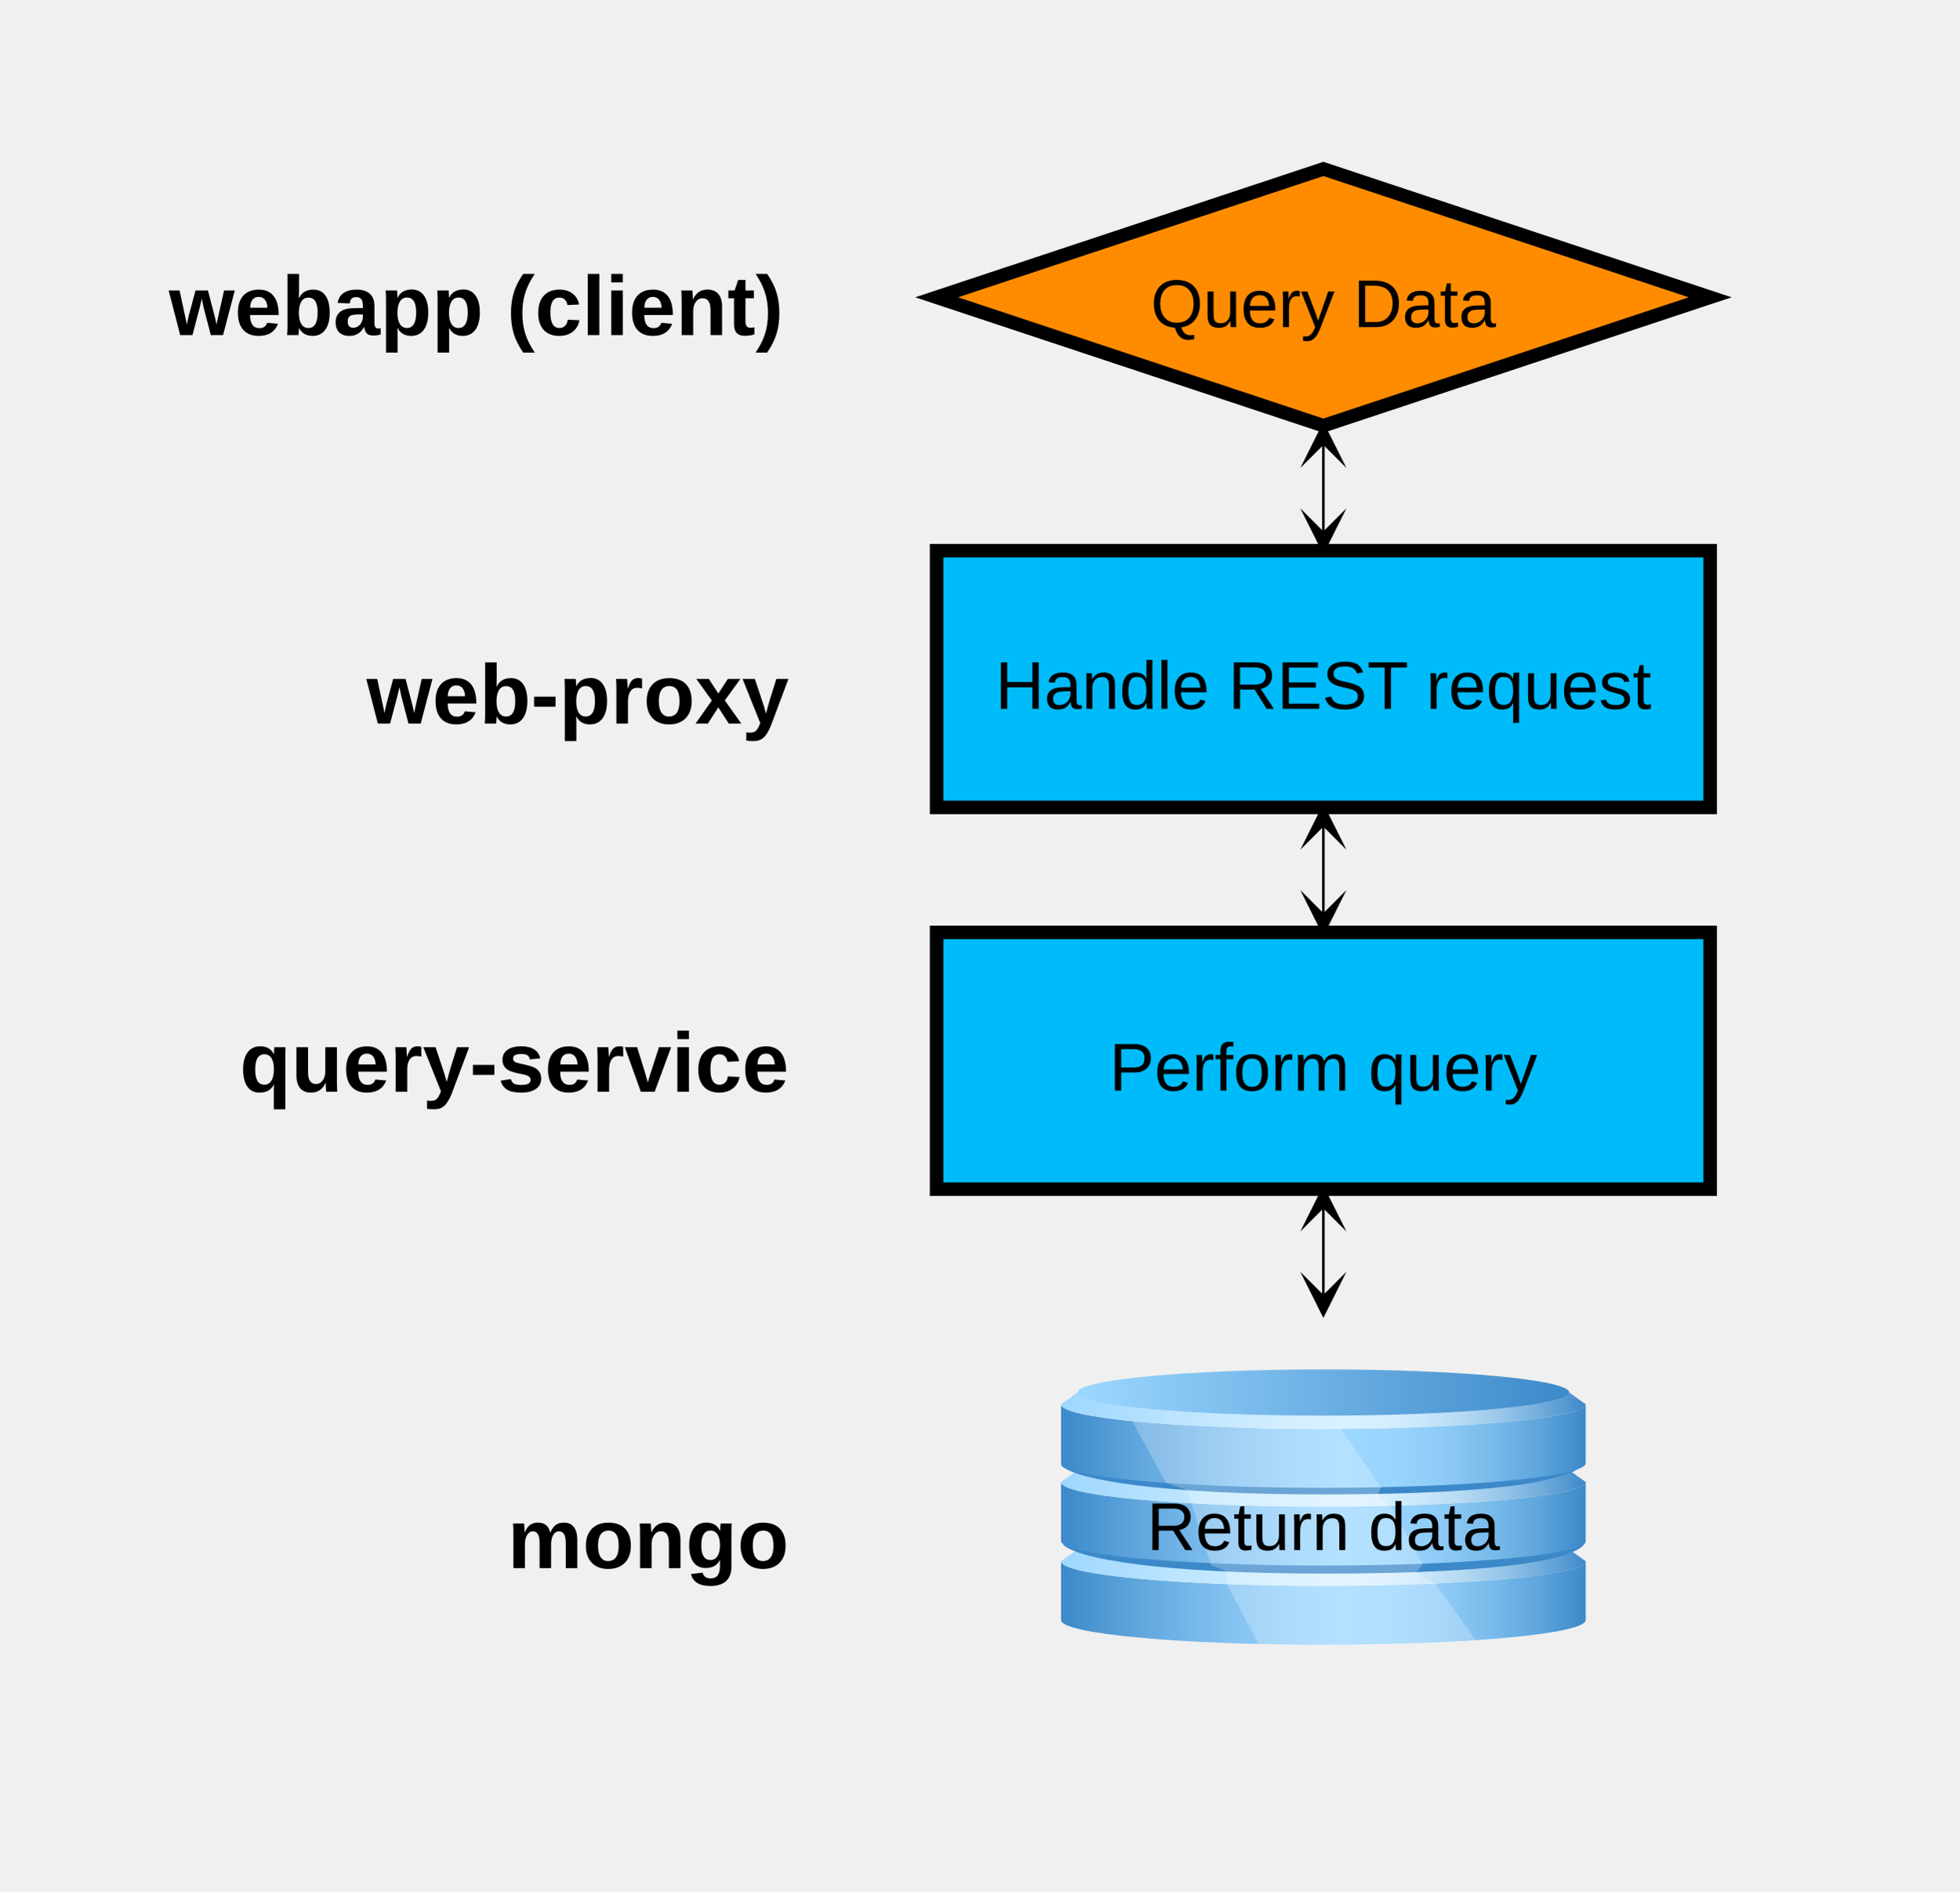
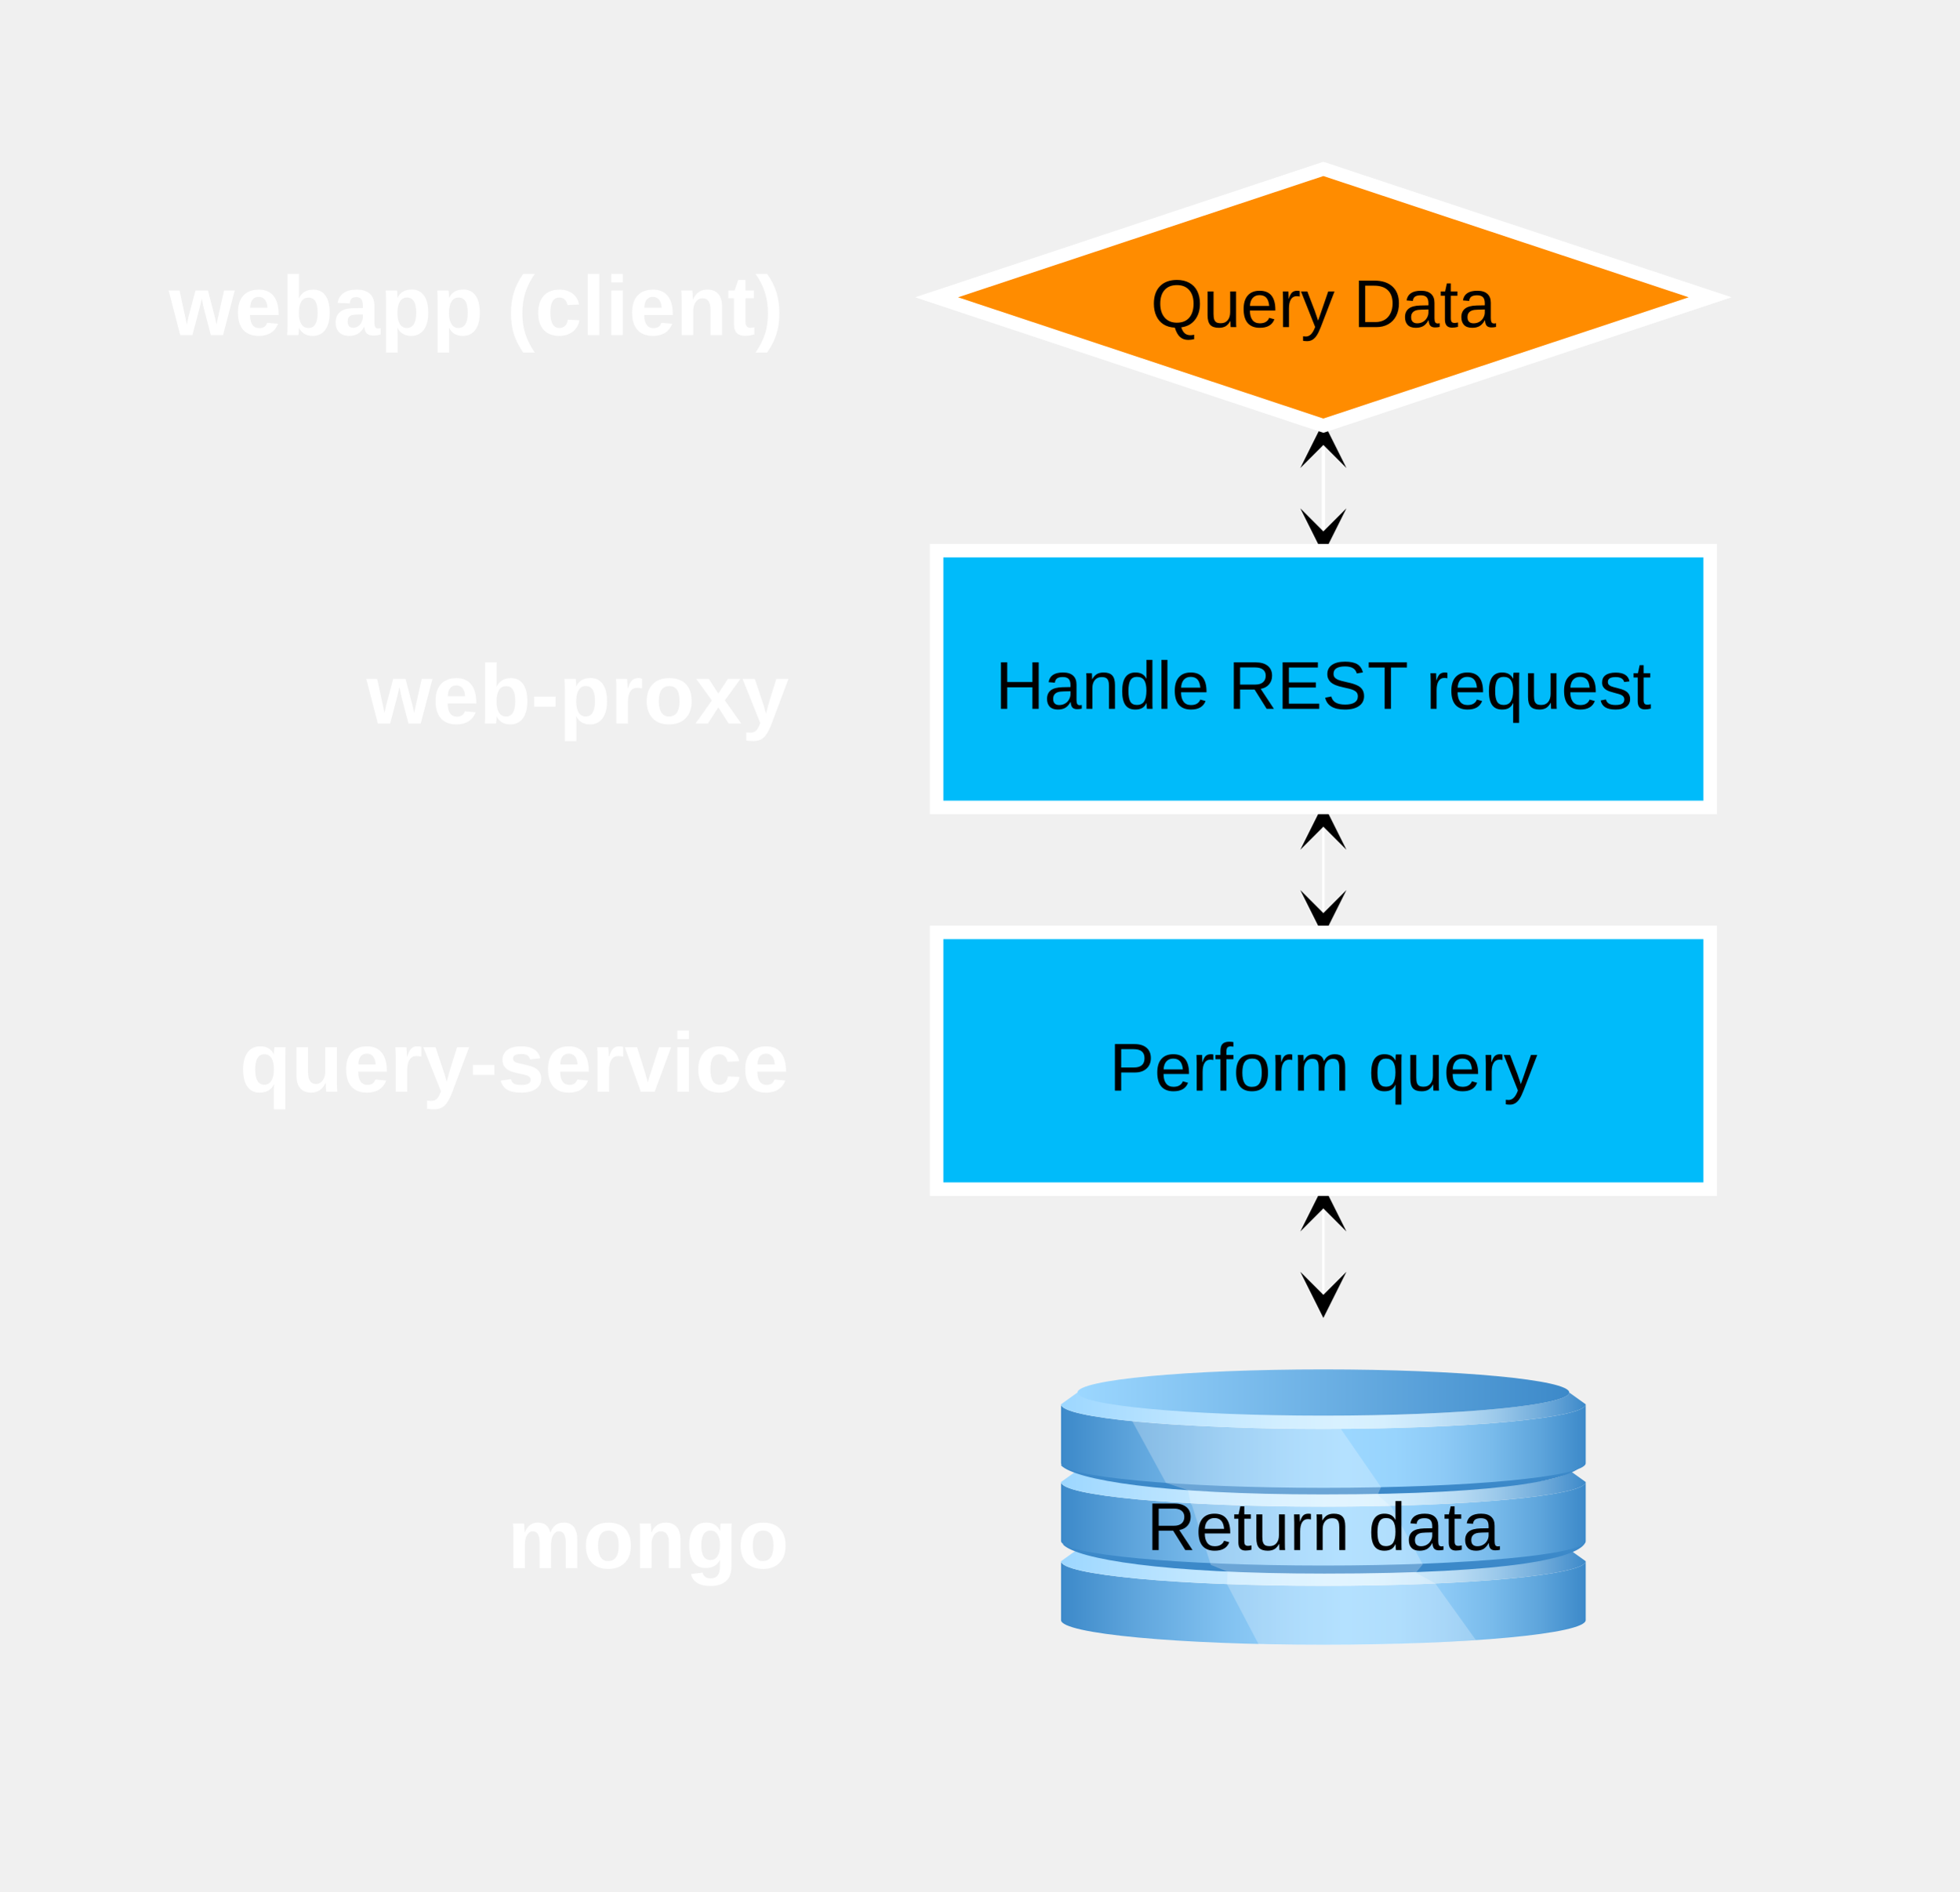
- <svg xmlns="http://www.w3.org/2000/svg" xmlns:xlink="http://www.w3.org/1999/xlink" width="580px" height="560px" viewBox="0 0 580 560" style="overflow: hidden; display: block; width: 580px; height: 560px;">
-   <defs>
+ <svg xmlns="http://www.w3.org/2000/svg" xmlns:xlink="http://www.w3.org/1999/xlink" width="580px" height="560px" viewBox="0 0 580 560" style="overflow: hidden; display: block; width: 580px; height: 560px;" version="1.1" id="svg5036">
+   <defs id="defs4801">
    <path fill="rgb(0,0,0)" stroke="rgb(0,0,0)" d="M 0,0 L 10,-5 L 5,0 L 10,5 Z" fill-opacity="1" stroke-opacity="1" stroke-width="1" stroke-linecap="butt" stroke-linejoin="miter" stroke-miterlimit="10" id="ygc159_0" />
  </defs>
-   <g style="pointer-events:visiblePainted" transform="translate(234.2701 331.9982)" image-rendering="auto" shape-rendering="auto">
-     <g>
-       <path fill="none" stroke="rgb(0,0,0)" d="M 157.5,-200.998 L 157.5,-173.998" stroke-opacity="1" stroke-width="0.75" stroke-linecap="butt" stroke-linejoin="miter" stroke-miterlimit="10" />
-       <use xlink:href="#ygc159_0" transform="matrix(0 -1 1 0 157.5 -168.998)" style="pointer-events: none;" />
-       <use xlink:href="#ygc159_0" transform="matrix(0 1 -1 0 157.5 -205.998)" style="pointer-events: none;" />
-     </g>
-     <g>
-       <path fill="none" stroke="rgb(0,0,0)" d="M 157.5,-87.998 L 157.5,-60.998" stroke-opacity="1" stroke-width="0.75" stroke-linecap="butt" stroke-linejoin="miter" stroke-miterlimit="10" />
-       <use xlink:href="#ygc159_0" transform="matrix(0 -1 1 0 157.5 -55.9982)" style="pointer-events: none;" />
-       <use xlink:href="#ygc159_0" transform="matrix(0 1 -1 0 157.5 -92.9982)" style="pointer-events: none;" />
-     </g>
-     <g>
-       <path fill="none" stroke="rgb(0,0,0)" d="M 157.5,25.002 L 157.5,52.002" stroke-opacity="1" stroke-width="0.75" stroke-linecap="butt" stroke-linejoin="miter" stroke-miterlimit="10" />
-       <use xlink:href="#ygc159_0" transform="matrix(0 -1 1 0 157.5 57.0018)" style="pointer-events: none;" />
-       <use xlink:href="#ygc159_0" transform="matrix(0 1 -1 0 157.5 20.0018)" style="pointer-events: none;" />
-     </g>
-     <path fill="rgb(255,140,0)" stroke="rgb(0,0,0)" d="M 114.5,0 L 229,38 L 114.5,76 L 0,38 Z" fill-opacity="1" stroke-opacity="1" stroke-width="4" stroke-linecap="butt" stroke-linejoin="miter" stroke-miterlimit="10" transform="translate(43 -281.9982)" />
-     <rect fill="rgb(0,187,250)" stroke="rgb(0,0,0)" stroke-opacity="1" stroke-width="4" stroke-linecap="butt" stroke-linejoin="miter" stroke-miterlimit="10" fill-opacity="1" height="76" y="-168.998" width="229" x="43" />
-     <rect fill="rgb(0,187,250)" stroke="rgb(0,0,0)" stroke-opacity="1" stroke-width="4" stroke-linecap="butt" stroke-linejoin="miter" stroke-miterlimit="10" fill-opacity="1" height="76" y="-55.998" width="229" x="43" />
-     <g>
-       <svg version="1.1" id="Ebene_4" x="19" y="57.002" width="277" height="122" viewBox="0 0 70 70" enable-background="new 0 0 70 70" xml:space="preserve" preserveAspectRatio="none">
-         <g id="disk_3_ygc0_">
-           <linearGradient id="SVGID_1__ygc0_" gradientUnits="userSpaceOnUse" x1="658.176" y1="-969.757" x2="697.426" y2="-969.757" gradientTransform="matrix(1 0 0 -1 -642.8008 -920.7012)">
-             <stop offset="0" style="stop-color:#3C89C9" />
-             <stop offset="0.148" style="stop-color:#60A6DD" />
-             <stop offset="0.311" style="stop-color:#81C1F0" />
-             <stop offset="0.448" style="stop-color:#95D1FB" />
-             <stop offset="0.539" style="stop-color:#9CD7FF" />
-             <stop offset="0.636" style="stop-color:#98D4FD" />
-             <stop offset="0.729" style="stop-color:#8DCAF6" />
-             <stop offset="0.821" style="stop-color:#79BBEB" />
-             <stop offset="0.912" style="stop-color:#5EA5DC" />
-             <stop offset="1" style="stop-color:#3C89C9" />
-           </linearGradient>
-           <path fill="url(#SVGID_1__ygc0_)" d="M35,46.15c-10.838,0-19.625-1.875-19.625-4.188v10c0,2.313,8.787,4.188,19.625,4.188   c10.839,0,19.625-1.875,19.625-4.188v-10C54.625,44.275,45.839,46.15,35,46.15z" />
-           <linearGradient id="SVGID_2__ygc0_" gradientUnits="userSpaceOnUse" x1="658.176" y1="-963.757" x2="697.426" y2="-963.757" gradientTransform="matrix(1 0 0 -1 -642.8008 -920.7012)">
-             <stop offset="0" style="stop-color:#9CD7FF" />
-             <stop offset="0.004" style="stop-color:#9DD7FF" />
-             <stop offset="0.227" style="stop-color:#BDE5FF" />
-             <stop offset="0.414" style="stop-color:#D1EEFF" />
-             <stop offset="0.539" style="stop-color:#D9F1FF" />
-             <stop offset="0.616" style="stop-color:#D5EFFE" />
-             <stop offset="0.689" style="stop-color:#C9E7FA" />
-             <stop offset="0.762" style="stop-color:#B6DAF3" />
-             <stop offset="0.834" style="stop-color:#9AC8EA" />
-             <stop offset="0.905" style="stop-color:#77B0DD" />
-             <stop offset="0.975" style="stop-color:#4D94CF" />
-             <stop offset="1" style="stop-color:#3C89C9" />
-           </linearGradient>
-           <path fill="url(#SVGID_2__ygc0_)" d="M35,46.15c10.839,0,19.625-1.875,19.625-4.188l-1.229-2c0,2.168-8.235,3.927-18.396,3.927   c-9.481,0-17.396-1.959-18.396-3.927l-1.229,2C15.375,44.275,24.162,46.15,35,46.15z" />
-           <path fill="#3C89C9" d="M35,35.855c10.16,0,19.625,2.775,19.625,2.775c-0.375,2.721-5.367,5.438-19.554,5.438   c-12.125,0-18.467-2.484-19.541-4.918C15.248,38.512,24.84,35.855,35,35.855z" />
-         </g>
-         <g id="disk_2_ygc0_">
-           <linearGradient id="SVGID_3__ygc0_" gradientUnits="userSpaceOnUse" x1="658.176" y1="-956.308" x2="697.426" y2="-956.308" gradientTransform="matrix(1 0 0 -1 -642.8008 -920.7012)">
-             <stop offset="0" style="stop-color:#3C89C9" />
-             <stop offset="0.148" style="stop-color:#60A6DD" />
-             <stop offset="0.311" style="stop-color:#81C1F0" />
-             <stop offset="0.448" style="stop-color:#95D1FB" />
-             <stop offset="0.539" style="stop-color:#9CD7FF" />
-             <stop offset="0.636" style="stop-color:#98D4FD" />
-             <stop offset="0.729" style="stop-color:#8DCAF6" />
-             <stop offset="0.821" style="stop-color:#79BBEB" />
-             <stop offset="0.912" style="stop-color:#5EA5DC" />
-             <stop offset="1" style="stop-color:#3C89C9" />
-           </linearGradient>
-           <path fill="url(#SVGID_3__ygc0_)" d="M35,32.7c-10.838,0-19.625-1.875-19.625-4.188v10c0,2.313,8.787,4.188,19.625,4.188   c10.839,0,19.625-1.875,19.625-4.188v-10C54.625,30.825,45.839,32.7,35,32.7z" />
-           <linearGradient id="SVGID_4__ygc0_" gradientUnits="userSpaceOnUse" x1="658.176" y1="-950.308" x2="697.426" y2="-950.308" gradientTransform="matrix(1 0 0 -1 -642.8008 -920.7012)">
-             <stop offset="0" style="stop-color:#9CD7FF" />
-             <stop offset="0.004" style="stop-color:#9DD7FF" />
-             <stop offset="0.227" style="stop-color:#BDE5FF" />
-             <stop offset="0.414" style="stop-color:#D1EEFF" />
-             <stop offset="0.539" style="stop-color:#D9F1FF" />
-             <stop offset="0.616" style="stop-color:#D5EFFE" />
-             <stop offset="0.689" style="stop-color:#C9E7FA" />
-             <stop offset="0.762" style="stop-color:#B6DAF3" />
-             <stop offset="0.834" style="stop-color:#9AC8EA" />
-             <stop offset="0.905" style="stop-color:#77B0DD" />
-             <stop offset="0.975" style="stop-color:#4D94CF" />
-             <stop offset="1" style="stop-color:#3C89C9" />
-           </linearGradient>
-           <path fill="url(#SVGID_4__ygc0_)" d="M35,32.7c10.839,0,19.625-1.875,19.625-4.188l-1.229-2c0,2.168-8.235,3.926-18.396,3.926   c-9.481,0-17.396-1.959-18.396-3.926l-1.229,2C15.375,30.825,24.162,32.7,35,32.7z" />
-           <path fill="#3C89C9" d="M34.851,22.406c10.161,0,19.625,2.775,19.625,2.775c-0.375,2.721-5.367,5.438-19.555,5.438   c-12.125,0-18.467-2.485-19.541-4.918C15.098,25.061,24.691,22.406,34.851,22.406z" />
-         </g>
-         <g id="disk_1_ygc0_">
-           <linearGradient id="SVGID_5__ygc0_" gradientUnits="userSpaceOnUse" x1="658.176" y1="-943.107" x2="697.426" y2="-943.107" gradientTransform="matrix(1 0 0 -1 -642.8008 -920.7012)">
-             <stop offset="0" style="stop-color:#3C89C9" />
-             <stop offset="0.148" style="stop-color:#60A6DD" />
-             <stop offset="0.311" style="stop-color:#81C1F0" />
-             <stop offset="0.448" style="stop-color:#95D1FB" />
-             <stop offset="0.539" style="stop-color:#9CD7FF" />
-             <stop offset="0.636" style="stop-color:#98D4FD" />
-             <stop offset="0.729" style="stop-color:#8DCAF6" />
-             <stop offset="0.821" style="stop-color:#79BBEB" />
-             <stop offset="0.912" style="stop-color:#5EA5DC" />
-             <stop offset="1" style="stop-color:#3C89C9" />
-           </linearGradient>
-           <path fill="url(#SVGID_5__ygc0_)" d="M35,19.5c-10.838,0-19.625-1.875-19.625-4.188v10c0,2.313,8.787,4.188,19.625,4.188   c10.839,0,19.625-1.875,19.625-4.188v-10C54.625,17.625,45.839,19.5,35,19.5z" />
-           <linearGradient id="SVGID_6__ygc0_" gradientUnits="userSpaceOnUse" x1="658.176" y1="-937.107" x2="697.426" y2="-937.107" gradientTransform="matrix(1 0 0 -1 -642.8008 -920.7012)">
-             <stop offset="0" style="stop-color:#9CD7FF" />
-             <stop offset="0.004" style="stop-color:#9DD7FF" />
-             <stop offset="0.227" style="stop-color:#BDE5FF" />
-             <stop offset="0.414" style="stop-color:#D1EEFF" />
-             <stop offset="0.539" style="stop-color:#D9F1FF" />
-             <stop offset="0.616" style="stop-color:#D5EFFE" />
-             <stop offset="0.689" style="stop-color:#C9E7FA" />
-             <stop offset="0.762" style="stop-color:#B6DAF3" />
-             <stop offset="0.834" style="stop-color:#9AC8EA" />
-             <stop offset="0.905" style="stop-color:#77B0DD" />
-             <stop offset="0.975" style="stop-color:#4D94CF" />
-             <stop offset="1" style="stop-color:#3C89C9" />
-           </linearGradient>
-           <path fill="url(#SVGID_6__ygc0_)" d="M35,19.5c10.839,0,19.625-1.875,19.625-4.188l-1.229-2c0,2.168-8.235,3.926-18.396,3.926   c-9.481,0-17.396-1.959-18.396-3.926l-1.229,2C15.375,17.625,24.162,19.5,35,19.5z" />
-           <linearGradient id="SVGID_7__ygc0_" gradientUnits="userSpaceOnUse" x1="659.404" y1="-934.014" x2="696.197" y2="-934.014" gradientTransform="matrix(1 0 0 -1 -642.8008 -920.7012)">
-             <stop offset="0" style="stop-color:#9CD7FF" />
-             <stop offset="1" style="stop-color:#3C89C9" />
-           </linearGradient>
-           <ellipse fill="url(#SVGID_7__ygc0_)" cx="35" cy="13.313" rx="18.396" ry="3.926" />
-         </g>
-         <path opacity="0.24" fill="#FFFFFF" enable-background="new    " d="M46.415,55.369c0,0-4.354,0.664-7.29,0.781  c-3.125,0.125-8.952,0-8.952,0l-2.384-10.292l0.044-2.108l-1.251-1.154l-1.418-10.185l-0.082-0.119l-0.207-2.375l-1.65-1.254  L20.704,18.18c0,0,4.213,0.903,7.234,1.07s8.375,0.25,8.375,0.25l3,9.875l-0.25,1.313l1.063,2.168l2.312,9.645l-0.521,1.416  l1.46,1.834L46.415,55.369z" />
-       </svg>
-     </g>
-     <g transform="translate(43 -281.9982)">
-       <text font-family="Arial" font-size="20px" font-style="normal" font-weight="normal" text-anchor="middle" fill="rgb(0,0,0)" fill-opacity="1" dy="1em" transform="translate(114.5 26.82812)">Query Data</text>
-     </g>
-     <g transform="translate(-184.2701 -257.8185)">
-       <text font-family="Arial" font-size="25px" font-style="normal" font-weight="bold" text-anchor="start" fill="rgb(0,0,0)" fill-opacity="1" dy="1em" transform="translate(0 0)">webapp (client)</text>
-     </g>
-     <g transform="translate(-125.7608 -142.8182)">
-       <text font-family="Arial" font-size="25px" font-style="normal" font-weight="bold" text-anchor="start" fill="rgb(0,0,0)" fill-opacity="1" dy="1em" transform="translate(0 0)">web-proxy</text>
-     </g>
-     <g transform="translate(-163.3362 -33.81815)">
-       <text font-family="Arial" font-size="25px" font-style="normal" font-weight="bold" text-anchor="start" fill="rgb(0,0,0)" fill-opacity="1" dy="1em" transform="translate(0 0)">query-service</text>
-     </g>
-     <g transform="translate(-84.04689 107.1818)">
-       <text font-family="Arial" font-size="25px" font-style="normal" font-weight="bold" text-anchor="start" fill="rgb(0,0,0)" fill-opacity="1" dy="1em" transform="translate(0 0)">mongo</text>
-     </g>
-     <g transform="translate(43 -168.9982)">
-       <text font-family="Arial" font-size="20px" font-style="normal" font-weight="normal" text-anchor="middle" fill="rgb(0,0,0)" fill-opacity="1" dy="1em" transform="translate(114.5 26.82812)">Handle REST request</text>
-     </g>
-     <g transform="translate(43 -55.99815)">
-       <text font-family="Arial" font-size="20px" font-style="normal" font-weight="normal" text-anchor="middle" fill="rgb(0,0,0)" fill-opacity="1" dy="1em" transform="translate(114.5 26.82812)">Perform query</text>
-     </g>
-     <g transform="translate(19 57.00185)">
-       <text font-family="Arial" font-size="20px" font-style="normal" font-weight="normal" text-anchor="middle" fill="rgb(0,0,0)" fill-opacity="1" dy="1em" transform="translate(138.5 49.82812)">Return data</text>
-     </g>
+   <g style="image-rendering:auto;shape-rendering:auto;stroke:#ffffff;fill:#ffffff;stroke-width:1;stroke-miterlimit:4;stroke-dasharray:none" id="g4809" transform="translate(234.2701,331.9982)">
+     <path style="fill:#ffffff;stroke:#ffffff;stroke-width:1;stroke-linecap:butt;stroke-linejoin:miter;stroke-miterlimit:4;stroke-opacity:1;stroke-dasharray:none" id="path4803" stroke-miterlimit="10" d="m 157.5,-200.998 v 27" />
+     <use height="100%" width="100%" y="0" x="0" id="use4805" transform="rotate(-90,-5.749,-163.249)" xlink:href="#ygc159_0" style="stroke:#ffffff;fill:#ffffff;stroke-width:1;stroke-miterlimit:4;stroke-dasharray:none" />
+     <use height="100%" width="100%" y="0" x="0" id="use4807" transform="rotate(90,181.749,-24.249)" xlink:href="#ygc159_0" style="stroke:#ffffff;fill:#ffffff;stroke-width:1;stroke-miterlimit:4;stroke-dasharray:none" />
+   </g>
+   <g style="image-rendering:auto;shape-rendering:auto;stroke:#ffffff" id="g4817" transform="translate(234.2701,331.9982)">
+     <path style="fill:none;stroke:#ffffff;stroke-width:0.75;stroke-linecap:butt;stroke-linejoin:miter;stroke-miterlimit:10;stroke-opacity:1" id="path4811" stroke-miterlimit="10" d="m 157.5,-87.998 v 27" />
+     <use height="100%" width="100%" y="0" x="0" id="use4813" transform="rotate(-90,50.7509,-106.7491)" xlink:href="#ygc159_0" style="stroke:#ffffff" />
+     <use height="100%" width="100%" y="0" x="0" id="use4815" transform="rotate(90,125.2491,32.2509)" xlink:href="#ygc159_0" style="stroke:#ffffff" />
+   </g>
+   <g style="image-rendering:auto;shape-rendering:auto;stroke:#ffffff" id="g4825" transform="translate(234.2701,331.9982)">
+     <path style="fill:none;stroke:#ffffff;stroke-width:0.75;stroke-linecap:butt;stroke-linejoin:miter;stroke-miterlimit:10;stroke-opacity:1" id="path4819" stroke-miterlimit="10" d="m 157.5,25.002 v 27" />
+     <use height="100%" width="100%" y="0" x="0" id="use4821" transform="rotate(-90,107.2509,-50.2491)" xlink:href="#ygc159_0" style="stroke:#ffffff" />
+     <use height="100%" width="100%" y="0" x="0" id="use4823" transform="rotate(90,68.7491,88.7509)" xlink:href="#ygc159_0" style="stroke:#ffffff" />
+   </g>
+   <path style="fill:#ff8c00;fill-opacity:1;stroke:#ffffff;stroke-width:4;stroke-linecap:butt;stroke-linejoin:miter;stroke-miterlimit:10;stroke-opacity:1;image-rendering:auto;shape-rendering:auto" id="path4827" stroke-miterlimit="10" d="m 391.77,50 114.5,38 -114.5,38 -114.5,-38 z" />
+   <rect style="fill:#00bbfa;fill-opacity:1;stroke:#ffffff;stroke-width:4;stroke-linecap:butt;stroke-linejoin:miter;stroke-miterlimit:10;stroke-opacity:1;image-rendering:auto;shape-rendering:auto" id="rect4829" x="277.27" width="229" y="163" height="76" stroke-miterlimit="10" />
+   <rect style="fill:#00bbfa;fill-opacity:1;stroke:#ffffff;stroke-width:4;stroke-linecap:butt;stroke-linejoin:miter;stroke-miterlimit:10;stroke-opacity:1;image-rendering:auto;shape-rendering:auto" id="rect4831" x="277.27" width="229" y="276" height="76" stroke-miterlimit="10" />
+   <g style="image-rendering:auto;shape-rendering:auto" id="g5000" transform="translate(234.2701,331.9982)">
+     <svg preserveAspectRatio="none" xml:space="preserve" enable-background="new 0 0 70 70" viewBox="0 0 70 70" height="122" width="277" y="57.002" x="19" id="Ebene_4" version="1.1">
+       <g id="disk_3_ygc0_">
+         <linearGradient gradientTransform="matrix(1,0,0,-1,-642.8008,-920.7012)" y2="-969.757" x2="697.426" y1="-969.757" x1="658.176" gradientUnits="userSpaceOnUse" id="SVGID_1__ygc0_">
+           <stop id="stop4833" style="stop-color:#3C89C9" offset="0" />
+           <stop id="stop4835" style="stop-color:#60A6DD" offset="0.148" />
+           <stop id="stop4837" style="stop-color:#81C1F0" offset="0.311" />
+           <stop id="stop4839" style="stop-color:#95D1FB" offset="0.448" />
+           <stop id="stop4841" style="stop-color:#9CD7FF" offset="0.539" />
+           <stop id="stop4843" style="stop-color:#98D4FD" offset="0.636" />
+           <stop id="stop4845" style="stop-color:#8DCAF6" offset="0.729" />
+           <stop id="stop4847" style="stop-color:#79BBEB" offset="0.821" />
+           <stop id="stop4849" style="stop-color:#5EA5DC" offset="0.912" />
+           <stop id="stop4851" style="stop-color:#3C89C9" offset="1" />
+         </linearGradient>
+         <path style="fill:url(#SVGID_1__ygc0_)" id="path4854" d="m 35,46.15 c -10.838,0 -19.625,-1.875 -19.625,-4.188 v 10 c 0,2.313 8.787,4.188 19.625,4.188 10.839,0 19.625,-1.875 19.625,-4.188 v -10 c 0,2.313 -8.786,4.188 -19.625,4.188 z" />
+         <linearGradient gradientTransform="matrix(1,0,0,-1,-642.8008,-920.7012)" y2="-963.757" x2="697.426" y1="-963.757" x1="658.176" gradientUnits="userSpaceOnUse" id="SVGID_2__ygc0_">
+           <stop id="stop4856" style="stop-color:#9CD7FF" offset="0" />
+           <stop id="stop4858" style="stop-color:#9DD7FF" offset="0.004" />
+           <stop id="stop4860" style="stop-color:#BDE5FF" offset="0.227" />
+           <stop id="stop4862" style="stop-color:#D1EEFF" offset="0.414" />
+           <stop id="stop4864" style="stop-color:#D9F1FF" offset="0.539" />
+           <stop id="stop4866" style="stop-color:#D5EFFE" offset="0.616" />
+           <stop id="stop4868" style="stop-color:#C9E7FA" offset="0.689" />
+           <stop id="stop4870" style="stop-color:#B6DAF3" offset="0.762" />
+           <stop id="stop4872" style="stop-color:#9AC8EA" offset="0.834" />
+           <stop id="stop4874" style="stop-color:#77B0DD" offset="0.905" />
+           <stop id="stop4876" style="stop-color:#4D94CF" offset="0.975" />
+           <stop id="stop4878" style="stop-color:#3C89C9" offset="1" />
+         </linearGradient>
+         <path style="fill:url(#SVGID_2__ygc0_)" id="path4881" d="m 35,46.15 c 10.839,0 19.625,-1.875 19.625,-4.188 l -1.229,-2 c 0,2.168 -8.235,3.927 -18.396,3.927 -9.481,0 -17.396,-1.959 -18.396,-3.927 l -1.229,2 c 0,2.313 8.787,4.188 19.625,4.188 z" />
+         <path style="fill:#3c89c9" id="path4883" d="m 35,35.855 c 10.16,0 19.625,2.775 19.625,2.775 -0.375,2.721 -5.367,5.438 -19.554,5.438 -12.125,0 -18.467,-2.484 -19.541,-4.918 -0.282,-0.638 9.31,-3.295 19.47,-3.295 z" />
+       </g>
+       <g id="disk_2_ygc0_">
+         <linearGradient gradientTransform="matrix(1,0,0,-1,-642.8008,-920.7012)" y2="-956.308" x2="697.426" y1="-956.308" x1="658.176" gradientUnits="userSpaceOnUse" id="SVGID_3__ygc0_">
+           <stop id="stop4886" style="stop-color:#3C89C9" offset="0" />
+           <stop id="stop4888" style="stop-color:#60A6DD" offset="0.148" />
+           <stop id="stop4890" style="stop-color:#81C1F0" offset="0.311" />
+           <stop id="stop4892" style="stop-color:#95D1FB" offset="0.448" />
+           <stop id="stop4894" style="stop-color:#9CD7FF" offset="0.539" />
+           <stop id="stop4896" style="stop-color:#98D4FD" offset="0.636" />
+           <stop id="stop4898" style="stop-color:#8DCAF6" offset="0.729" />
+           <stop id="stop4900" style="stop-color:#79BBEB" offset="0.821" />
+           <stop id="stop4902" style="stop-color:#5EA5DC" offset="0.912" />
+           <stop id="stop4904" style="stop-color:#3C89C9" offset="1" />
+         </linearGradient>
+         <path style="fill:url(#SVGID_3__ygc0_)" id="path4907" d="m 35,32.7 c -10.838,0 -19.625,-1.875 -19.625,-4.188 v 10 c 0,2.313 8.787,4.188 19.625,4.188 10.839,0 19.625,-1.875 19.625,-4.188 v -10 C 54.625,30.825 45.839,32.7 35,32.7 Z" />
+         <linearGradient gradientTransform="matrix(1,0,0,-1,-642.8008,-920.7012)" y2="-950.308" x2="697.426" y1="-950.308" x1="658.176" gradientUnits="userSpaceOnUse" id="SVGID_4__ygc0_">
+           <stop id="stop4909" style="stop-color:#9CD7FF" offset="0" />
+           <stop id="stop4911" style="stop-color:#9DD7FF" offset="0.004" />
+           <stop id="stop4913" style="stop-color:#BDE5FF" offset="0.227" />
+           <stop id="stop4915" style="stop-color:#D1EEFF" offset="0.414" />
+           <stop id="stop4917" style="stop-color:#D9F1FF" offset="0.539" />
+           <stop id="stop4919" style="stop-color:#D5EFFE" offset="0.616" />
+           <stop id="stop4921" style="stop-color:#C9E7FA" offset="0.689" />
+           <stop id="stop4923" style="stop-color:#B6DAF3" offset="0.762" />
+           <stop id="stop4925" style="stop-color:#9AC8EA" offset="0.834" />
+           <stop id="stop4927" style="stop-color:#77B0DD" offset="0.905" />
+           <stop id="stop4929" style="stop-color:#4D94CF" offset="0.975" />
+           <stop id="stop4931" style="stop-color:#3C89C9" offset="1" />
+         </linearGradient>
+         <path style="fill:url(#SVGID_4__ygc0_)" id="path4934" d="m 35,32.7 c 10.839,0 19.625,-1.875 19.625,-4.188 l -1.229,-2 c 0,2.168 -8.235,3.926 -18.396,3.926 -9.481,0 -17.396,-1.959 -18.396,-3.926 l -1.229,2 c 0,2.313 8.787,4.188 19.625,4.188 z" />
+         <path style="fill:#3c89c9" id="path4936" d="m 34.851,22.406 c 10.161,0 19.625,2.775 19.625,2.775 -0.375,2.721 -5.367,5.438 -19.555,5.438 -12.125,0 -18.467,-2.485 -19.541,-4.918 -0.282,-0.64 9.311,-3.295 19.471,-3.295 z" />
+       </g>
+       <g id="disk_1_ygc0_">
+         <linearGradient gradientTransform="matrix(1,0,0,-1,-642.8008,-920.7012)" y2="-943.107" x2="697.426" y1="-943.107" x1="658.176" gradientUnits="userSpaceOnUse" id="SVGID_5__ygc0_">
+           <stop id="stop4939" style="stop-color:#3C89C9" offset="0" />
+           <stop id="stop4941" style="stop-color:#60A6DD" offset="0.148" />
+           <stop id="stop4943" style="stop-color:#81C1F0" offset="0.311" />
+           <stop id="stop4945" style="stop-color:#95D1FB" offset="0.448" />
+           <stop id="stop4947" style="stop-color:#9CD7FF" offset="0.539" />
+           <stop id="stop4949" style="stop-color:#98D4FD" offset="0.636" />
+           <stop id="stop4951" style="stop-color:#8DCAF6" offset="0.729" />
+           <stop id="stop4953" style="stop-color:#79BBEB" offset="0.821" />
+           <stop id="stop4955" style="stop-color:#5EA5DC" offset="0.912" />
+           <stop id="stop4957" style="stop-color:#3C89C9" offset="1" />
+         </linearGradient>
+         <path style="fill:url(#SVGID_5__ygc0_)" id="path4960" d="m 35,19.5 c -10.838,0 -19.625,-1.875 -19.625,-4.188 v 10 c 0,2.313 8.787,4.188 19.625,4.188 10.839,0 19.625,-1.875 19.625,-4.188 v -10 C 54.625,17.625 45.839,19.5 35,19.5 Z" />
+         <linearGradient gradientTransform="matrix(1,0,0,-1,-642.8008,-920.7012)" y2="-937.107" x2="697.426" y1="-937.107" x1="658.176" gradientUnits="userSpaceOnUse" id="SVGID_6__ygc0_">
+           <stop id="stop4962" style="stop-color:#9CD7FF" offset="0" />
+           <stop id="stop4964" style="stop-color:#9DD7FF" offset="0.004" />
+           <stop id="stop4966" style="stop-color:#BDE5FF" offset="0.227" />
+           <stop id="stop4968" style="stop-color:#D1EEFF" offset="0.414" />
+           <stop id="stop4970" style="stop-color:#D9F1FF" offset="0.539" />
+           <stop id="stop4972" style="stop-color:#D5EFFE" offset="0.616" />
+           <stop id="stop4974" style="stop-color:#C9E7FA" offset="0.689" />
+           <stop id="stop4976" style="stop-color:#B6DAF3" offset="0.762" />
+           <stop id="stop4978" style="stop-color:#9AC8EA" offset="0.834" />
+           <stop id="stop4980" style="stop-color:#77B0DD" offset="0.905" />
+           <stop id="stop4982" style="stop-color:#4D94CF" offset="0.975" />
+           <stop id="stop4984" style="stop-color:#3C89C9" offset="1" />
+         </linearGradient>
+         <path style="fill:url(#SVGID_6__ygc0_)" id="path4987" d="m 35,19.5 c 10.839,0 19.625,-1.875 19.625,-4.188 l -1.229,-2 c 0,2.168 -8.235,3.926 -18.396,3.926 -9.481,0 -17.396,-1.959 -18.396,-3.926 l -1.229,2 c 0,2.313 8.787,4.188 19.625,4.188 z" />
+         <linearGradient gradientTransform="matrix(1,0,0,-1,-642.8008,-920.7012)" y2="-934.014" x2="696.197" y1="-934.014" x1="659.404" gradientUnits="userSpaceOnUse" id="SVGID_7__ygc0_">
+           <stop id="stop4989" style="stop-color:#9CD7FF" offset="0" />
+           <stop id="stop4991" style="stop-color:#3C89C9" offset="1" />
+         </linearGradient>
+         <ellipse style="fill:url(#SVGID_7__ygc0_)" id="ellipse4994" ry="3.926" rx="18.396" cy="13.313" cx="35" />
+       </g>
+       <path style="opacity:0.24;fill:#ffffff" id="path4997" d="m 46.415,55.369 c 0,0 -4.354,0.664 -7.29,0.781 -3.125,0.125 -8.952,0 -8.952,0 L 27.789,45.858 27.833,43.75 26.582,42.596 25.164,32.411 25.082,32.292 24.875,29.917 23.225,28.663 20.704,18.18 c 0,0 4.213,0.903 7.234,1.07 3.021,0.167 8.375,0.25 8.375,0.25 l 3,9.875 -0.25,1.313 1.063,2.168 2.312,9.645 -0.521,1.416 1.46,1.834 z" enable-background="new    " />
+     </svg>
+   </g>
+   <g style="image-rendering:auto;shape-rendering:auto" id="g5004" transform="translate(277.2701,50)">
+     <text style="font-style:normal;font-weight:normal;font-size:20px;font-family:Arial;text-anchor:middle;fill:#000000;fill-opacity:1" id="text5002" transform="translate(114.5,26.82812)" dy="1em" font-weight="normal" font-style="normal" font-size="20px">Query Data</text>
+   </g>
+   <g style="image-rendering:auto;shape-rendering:auto;fill:#ffffff" id="g5008" transform="translate(50,74.17968)">
+     <text style="font-style:normal;font-weight:bold;font-size:25px;font-family:Arial;text-anchor:start;fill:#ffffff;fill-opacity:1" id="text5006" dy="1em" font-weight="bold" font-style="normal" font-size="25px">webapp (client)</text>
+   </g>
+   <g style="image-rendering:auto;shape-rendering:auto;fill:#ffffff" id="g5012" transform="translate(108.5094,189.18)">
+     <text style="font-style:normal;font-weight:bold;font-size:25px;font-family:Arial;text-anchor:start;fill:#ffffff;fill-opacity:1" id="text5010" dy="1em" font-weight="bold" font-style="normal" font-size="25px">web-proxy</text>
+   </g>
+   <g style="image-rendering:auto;shape-rendering:auto;fill:#ffffff" id="g5016" transform="translate(70.93391,298.18)">
+     <text style="font-style:normal;font-weight:bold;font-size:25px;font-family:Arial;text-anchor:start;fill:#ffffff;fill-opacity:1" id="text5014" dy="1em" font-weight="bold" font-style="normal" font-size="25px">query-service</text>
+   </g>
+   <g style="image-rendering:auto;shape-rendering:auto;fill:#ffffff" id="g5020" transform="translate(150.2232,439.18)">
+     <text style="font-style:normal;font-weight:bold;font-size:25px;font-family:Arial;text-anchor:start;fill:#ffffff;fill-opacity:1" id="text5018" dy="1em" font-weight="bold" font-style="normal" font-size="25px">mongo</text>
+   </g>
+   <g style="image-rendering:auto;shape-rendering:auto" id="g5024" transform="translate(277.2701,163)">
+     <text style="font-style:normal;font-weight:normal;font-size:20px;font-family:Arial;text-anchor:middle;fill:#000000;fill-opacity:1" id="text5022" transform="translate(114.5,26.82812)" dy="1em" font-weight="normal" font-style="normal" font-size="20px">Handle REST request</text>
+   </g>
+   <g style="image-rendering:auto;shape-rendering:auto" id="g5028" transform="translate(277.2701,276)">
+     <text style="font-style:normal;font-weight:normal;font-size:20px;font-family:Arial;text-anchor:middle;fill:#000000;fill-opacity:1" id="text5026" transform="translate(114.5,26.82812)" dy="1em" font-weight="normal" font-style="normal" font-size="20px">Perform query</text>
+   </g>
+   <g style="image-rendering:auto;shape-rendering:auto" id="g5032" transform="translate(253.2701,389)">
+     <text style="font-style:normal;font-weight:normal;font-size:20px;font-family:Arial;text-anchor:middle;fill:#000000;fill-opacity:1" id="text5030" transform="translate(138.5,49.82812)" dy="1em" font-weight="normal" font-style="normal" font-size="20px">Return data</text>
  </g>
</svg>
